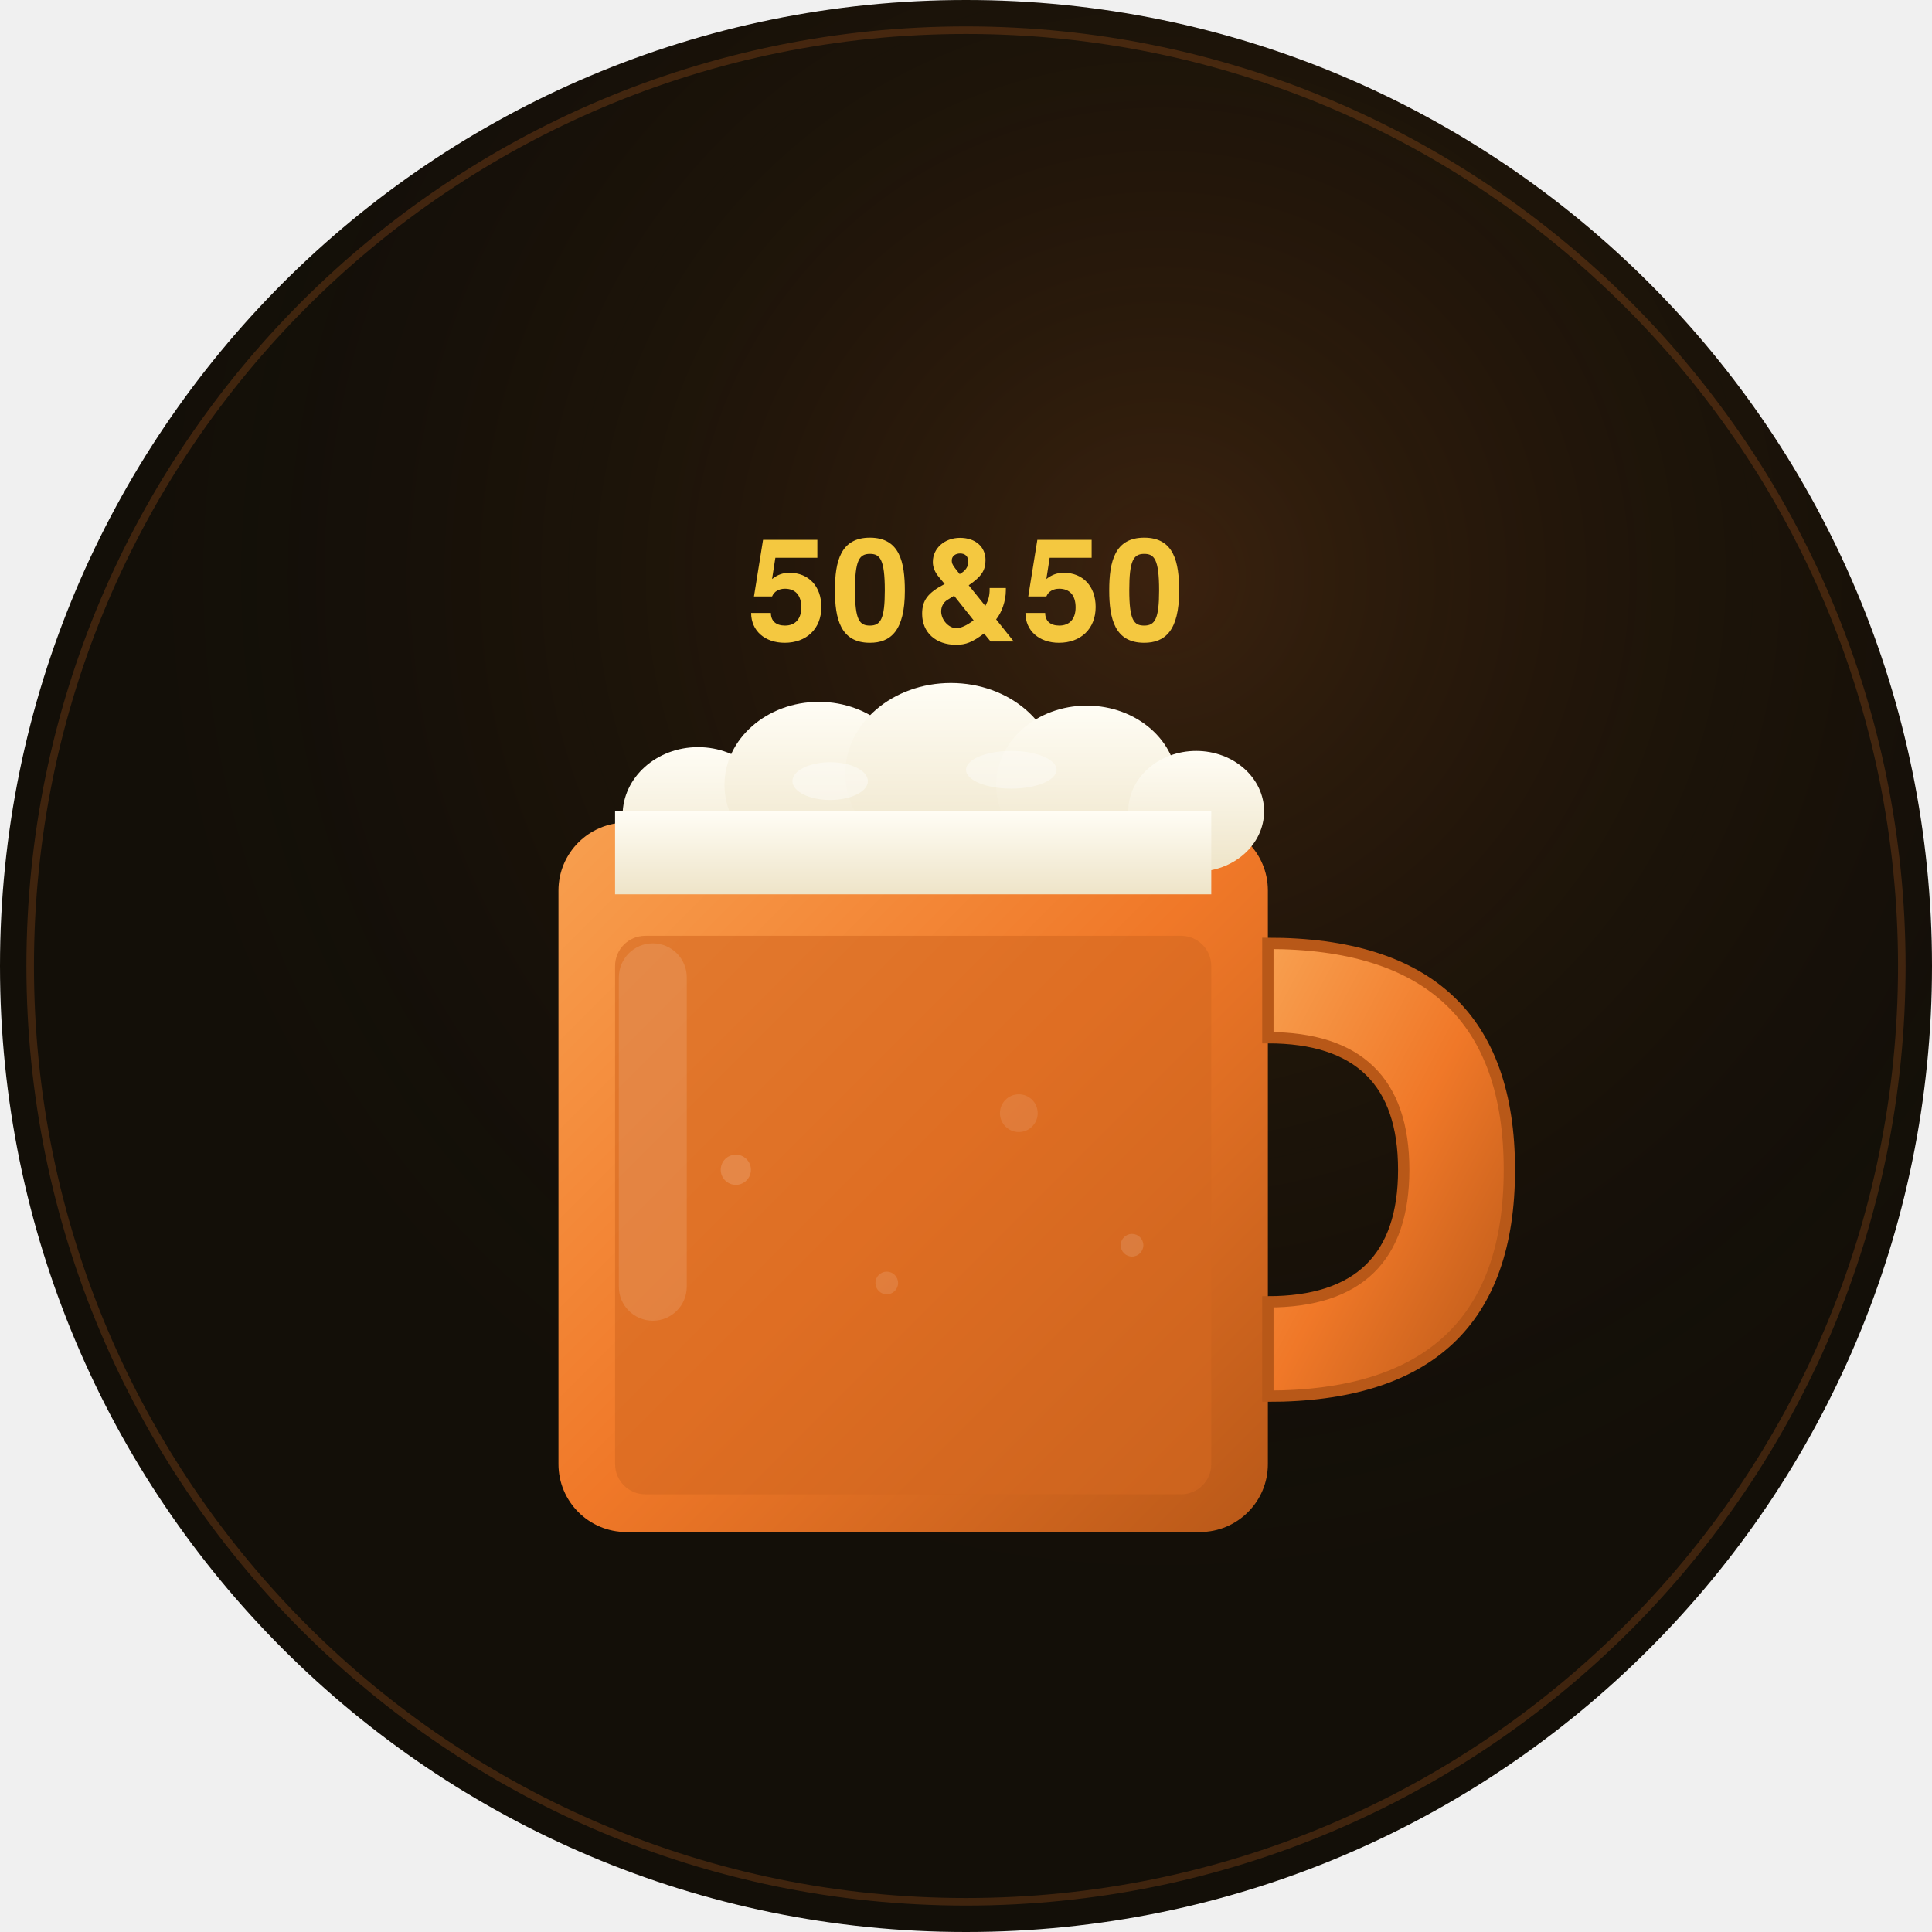
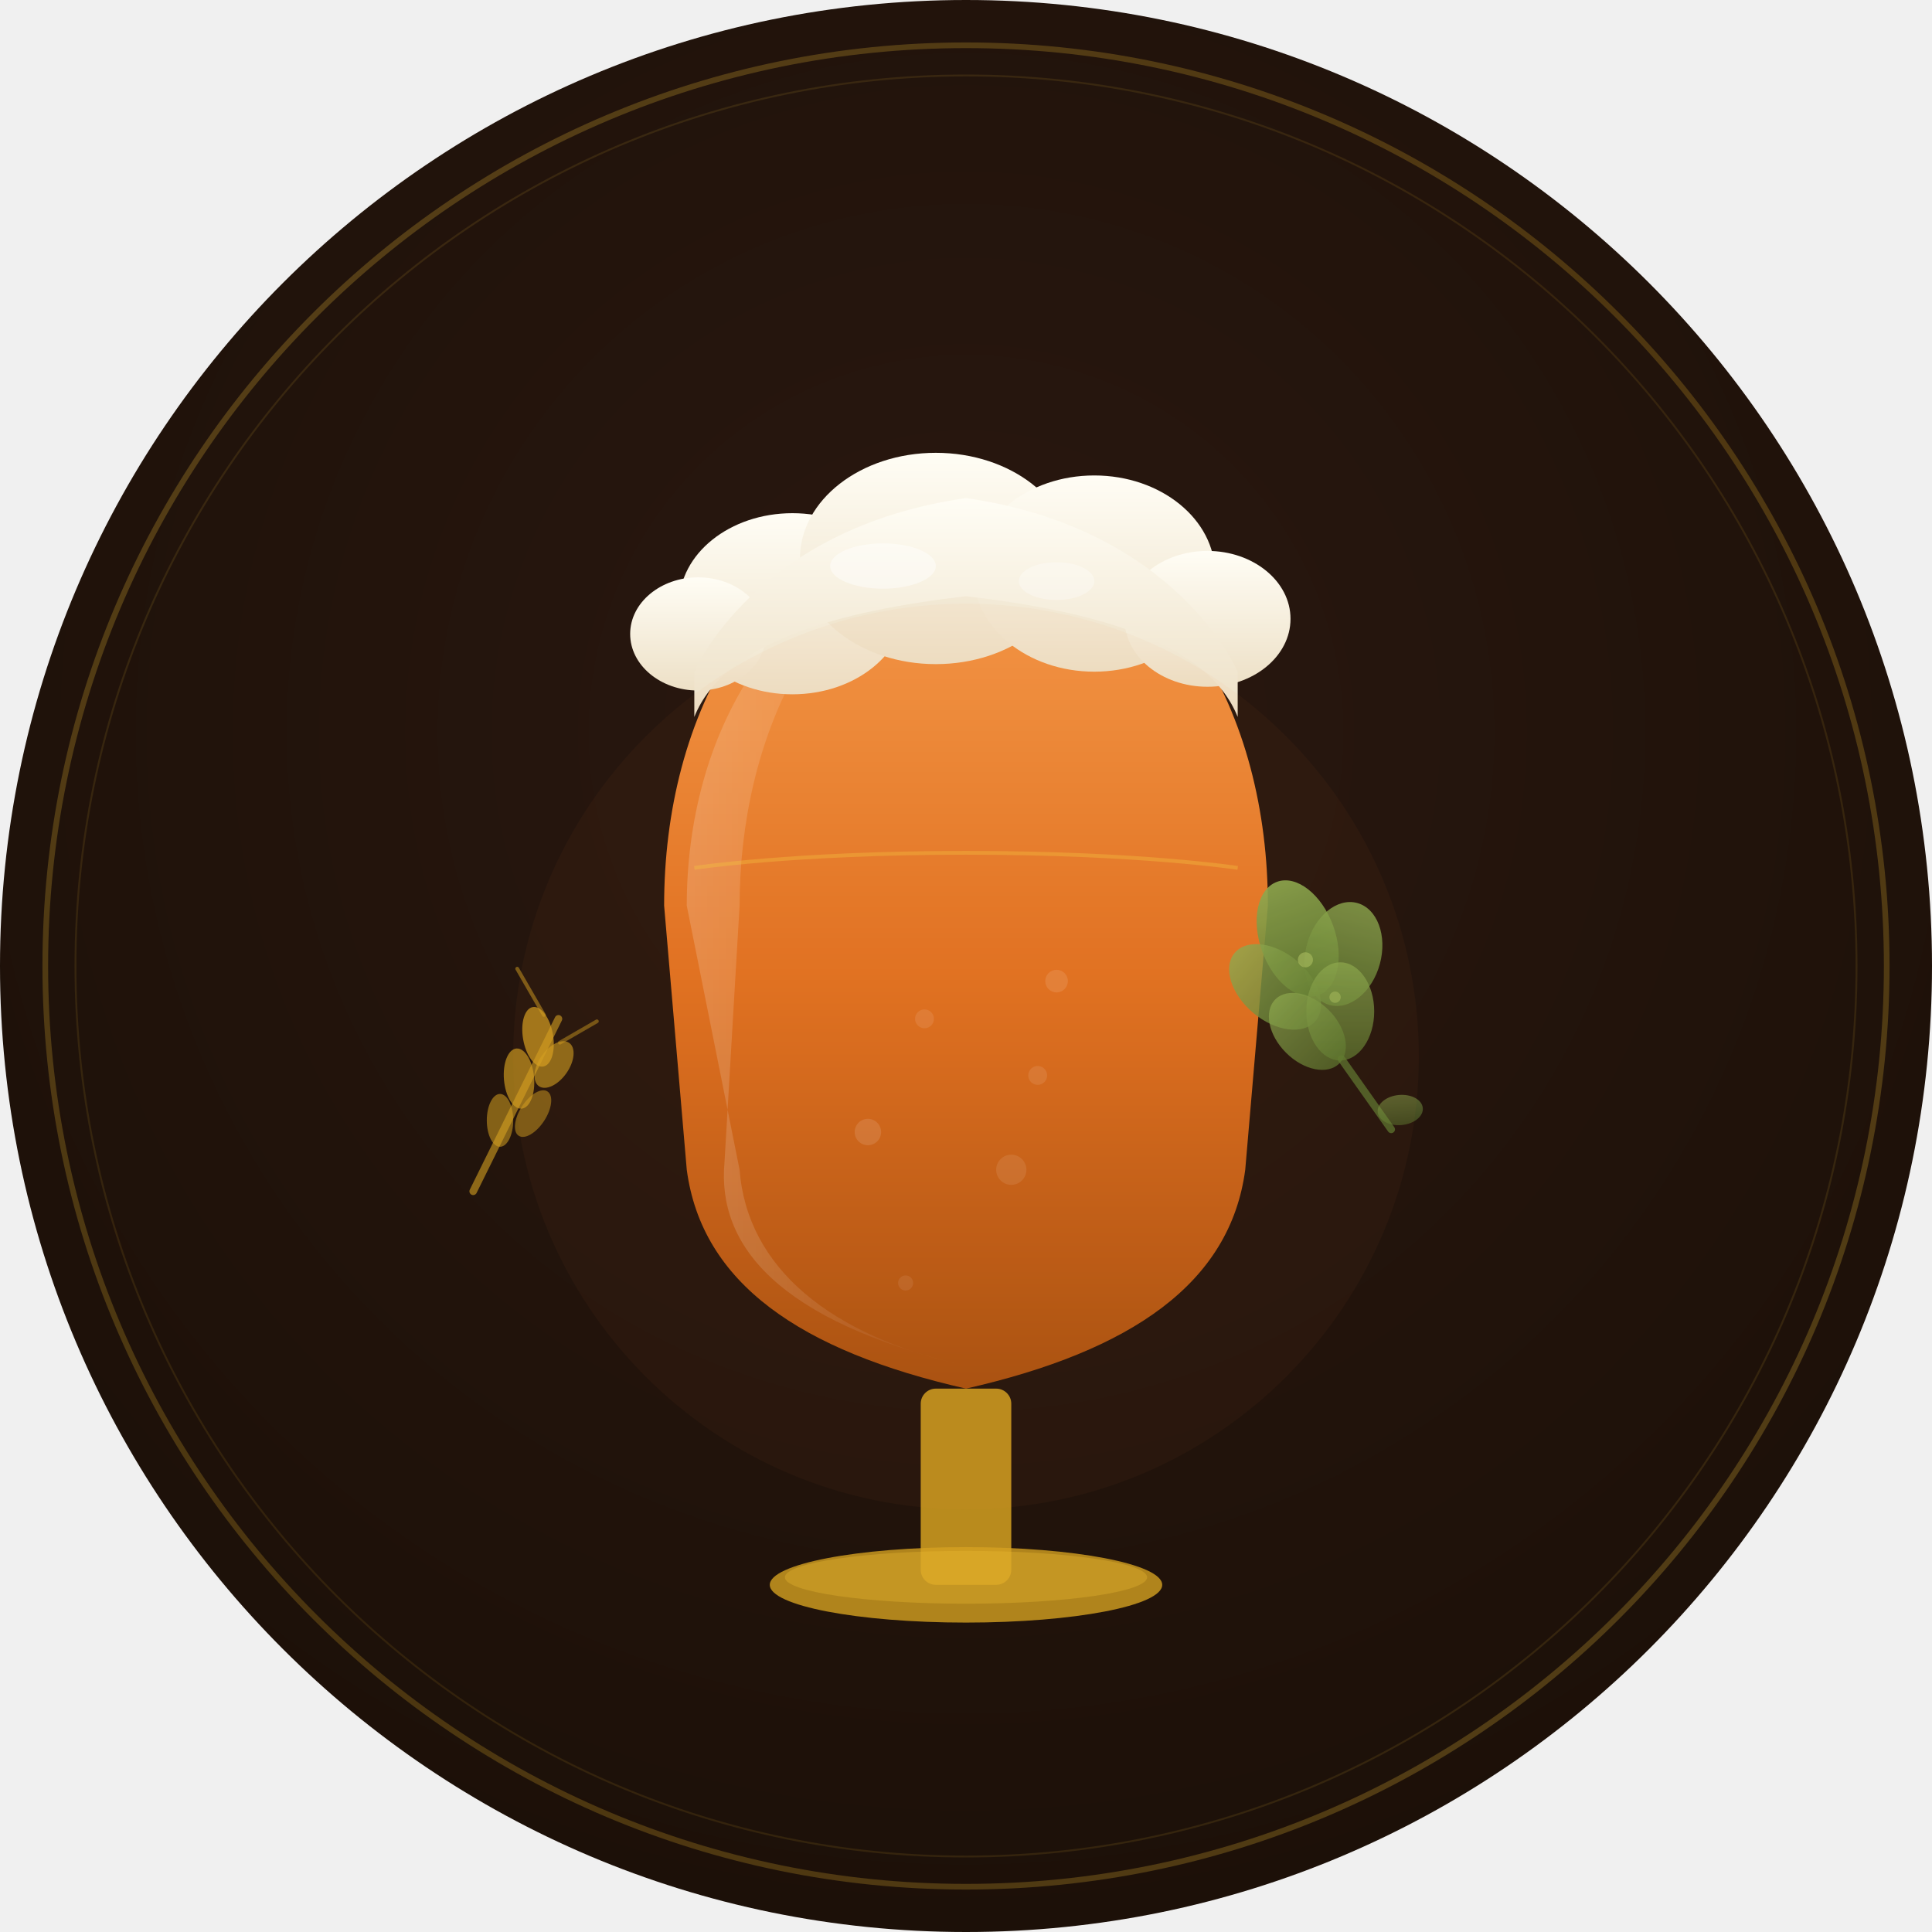
<svg xmlns="http://www.w3.org/2000/svg" viewBox="0 0 512 512">
-   <circle cx="256" cy="256" r="256" fill="#130F08" />
-   <radialGradient id="glow" cx="60%" cy="30%" r="55%">
-     <stop offset="0%" stop-color="#F07828" stop-opacity="0.18" />
-     <stop offset="100%" stop-color="#130F08" stop-opacity="0" />
-   </radialGradient>
-   <circle cx="256" cy="256" r="256" fill="url(#glow)" />
-   <linearGradient id="mugGrad" x1="0%" y1="0%" x2="100%" y2="100%">
-     <stop offset="0%" stop-color="#F8A050" />
-     <stop offset="50%" stop-color="#F07828" />
-     <stop offset="100%" stop-color="#B85818" />
-   </linearGradient>
-   <linearGradient id="foamGrad" x1="0%" y1="0%" x2="0%" y2="100%">
-     <stop offset="0%" stop-color="#FFFDF5" />
-     <stop offset="100%" stop-color="#EEE4C8" />
-   </linearGradient>
-   <rect x="148" y="218" width="188" height="188" rx="18" ry="18" fill="url(#mugGrad)" />
-   <path d="M336 250 Q400 250 400 310 Q400 370 336 370 L336 345 Q372 345 372 310 Q372 275 336 275 Z" fill="url(#mugGrad)" stroke="#B85818" stroke-width="3" />
-   <rect x="163" y="248" width="158" height="148" rx="8" ry="8" fill="#D46820" opacity="0.6" />
-   <ellipse cx="185" cy="216" rx="20" ry="18" fill="url(#foamGrad)" />
-   <ellipse cx="217" cy="208" rx="25" ry="22" fill="url(#foamGrad)" />
-   <ellipse cx="252" cy="205" rx="28" ry="24" fill="url(#foamGrad)" />
-   <ellipse cx="288" cy="208" rx="24" ry="21" fill="url(#foamGrad)" />
-   <ellipse cx="317" cy="215" rx="18" ry="16" fill="url(#foamGrad)" />
-   <rect x="163" y="215" width="158" height="22" fill="url(#foamGrad)" />
-   <ellipse cx="220" cy="207" rx="10" ry="5" fill="white" opacity="0.4" />
-   <ellipse cx="268" cy="204" rx="12" ry="5" fill="white" opacity="0.35" />
-   <rect x="164" y="250" width="18" height="100" rx="9" fill="white" opacity="0.12" />
-   <circle cx="195" cy="310" r="4" fill="white" opacity="0.15" />
-   <circle cx="235" cy="340" r="3" fill="white" opacity="0.12" />
-   <circle cx="270" cy="295" r="5" fill="white" opacity="0.10" />
-   <circle cx="300" cy="330" r="3" fill="white" opacity="0.13" />
-   <text x="256" y="170" font-family="'Arial Black', 'Helvetica Neue', sans-serif" font-size="38" font-weight="900" fill="#F4C840" text-anchor="middle" letter-spacing="1">50&amp;50</text>
-   <circle cx="256" cy="256" r="248" fill="none" stroke="#F07828" stroke-width="2" opacity="0.2" />
+   <defs>
+     <radialGradient id="bg" cx="50%" cy="38%" r="62%">
+       <stop offset="0%" stop-color="#2A1810" />
+       <stop offset="100%" stop-color="#1C1008" />
+     </radialGradient>
+     <linearGradient id="beer" x1="0" y1="0" x2="0" y2="1">
+       <stop offset="0%" stop-color="#F8A050" />
+       <stop offset="55%" stop-color="#E07020" />
+       <stop offset="100%" stop-color="#A85010" />
+     </linearGradient>
+     <linearGradient id="glassHL" x1="0" y1="0" x2="1" y2="0">
+       <stop offset="0%" stop-color="white" stop-opacity="0.18" />
+       <stop offset="100%" stop-color="white" stop-opacity="0" />
+     </linearGradient>
+     <linearGradient id="foam" x1="0" y1="0" x2="0" y2="1">
+       <stop offset="0%" stop-color="#FFFDF5" />
+       <stop offset="100%" stop-color="#EDE0C6" />
+     </linearGradient>
+     <linearGradient id="ring" x1="0" y1="0" x2="1" y2="1">
+       <stop offset="0%" stop-color="#F4C840" />
+       <stop offset="50%" stop-color="#D4A020" />
+       <stop offset="100%" stop-color="#F4C840" />
+     </linearGradient>
+     <linearGradient id="hop" x1="0" y1="0" x2="0" y2="1">
+       <stop offset="0%" stop-color="#8BAA50" />
+       <stop offset="100%" stop-color="#5C7A30" />
+     </linearGradient>
+   </defs>
+   <circle cx="256" cy="256" r="256" fill="url(#bg)" />
+   <circle cx="256" cy="256" r="244" fill="none" stroke="url(#ring)" stroke-width="1.5" opacity="0.25" />
+   <circle cx="256" cy="256" r="236" fill="none" stroke="url(#ring)" stroke-width="0.5" opacity="0.12" />
+   <rect x="244" y="368" width="24" height="52" rx="4" fill="#D4A020" opacity="0.85" />
+   <ellipse cx="256" cy="420" rx="52" ry="10" fill="#D4A020" opacity="0.8" />
+   <ellipse cx="256" cy="418" rx="48" ry="7" fill="#E8B830" opacity="0.35" />
+   <path d="M176 240 C176 190 200 142 256 130 C312 142 336 190 336 240            L330 310 C326 340 300 358 256 368 C212 358 186 340 182 310 Z" fill="url(#beer)" />
+   <path d="M182 240 C182 196 204 152 256 140 C216 152 196 196 196 240            L192 308 C190 330 206 350 256 362 C220 354 198 336 196 310 Z" fill="url(#glassHL)" />
+   <path d="M184 230 C184 230 210 226 256 226 C302 226 328 230 328 230" fill="none" stroke="#F4C840" stroke-width="1" opacity="0.35" />
+   <circle cx="230" cy="300" r="3.5" fill="white" opacity="0.12" />
+   <circle cx="245" cy="270" r="2.5" fill="white" opacity="0.10" />
+   <circle cx="268" cy="310" r="4" fill="white" opacity="0.09" />
+   <circle cx="280" cy="260" r="3" fill="white" opacity="0.11" />
+   <circle cx="240" cy="340" r="2" fill="white" opacity="0.08" />
+   <circle cx="275" cy="285" r="2.5" fill="white" opacity="0.10" />
+   <ellipse cx="210" cy="160" rx="30" ry="24" fill="url(#foam)" />
+   <ellipse cx="248" cy="148" rx="36" ry="28" fill="url(#foam)" />
+   <ellipse cx="290" cy="152" rx="32" ry="26" fill="url(#foam)" />
+   <ellipse cx="320" cy="164" rx="22" ry="18" fill="url(#foam)" />
+   <ellipse cx="185" cy="168" rx="18" ry="15" fill="url(#foam)" />
+   <path d="M184 178 C184 178 200 140 256 132 C312 140 328 178 328 178            L328 190 C320 170 290 162 256 158 C222 162 192 170 184 190 Z" fill="url(#foam)" />
+   <ellipse cx="234" cy="150" rx="14" ry="6" fill="white" opacity="0.45" />
+   <ellipse cx="280" cy="154" rx="10" ry="5" fill="white" opacity="0.30" />
+   <g transform="translate(348, 260) rotate(-20)">
+     <ellipse cx="0" cy="-12" rx="10" ry="16" fill="url(#hop)" opacity="0.9" />
+     <ellipse cx="10" cy="-4" rx="10" ry="14" fill="url(#hop)" opacity="0.8" transform="rotate(35 10 -4)" />
+     <ellipse cx="-10" cy="-2" rx="9" ry="14" fill="url(#hop)" opacity="0.8" transform="rotate(-30 -10 -2)" />
+     <ellipse cx="4" cy="10" rx="9" ry="13" fill="url(#hop)" opacity="0.7" transform="rotate(20 4 10)" />
+     <ellipse cx="-6" cy="12" rx="8" ry="12" fill="url(#hop)" opacity="0.7" transform="rotate(-25 -6 12)" />
+     <circle cx="0" cy="-6" r="2" fill="#A8C060" opacity="0.6" />
+     <circle cx="4" cy="6" r="1.5" fill="#A8C060" opacity="0.5" />
+     <line x1="0" y1="22" x2="6" y2="44" stroke="#5C7A30" stroke-width="2" stroke-linecap="round" opacity="0.7" />
+     <ellipse cx="10" cy="40" rx="6" ry="4" fill="url(#hop)" opacity="0.5" transform="rotate(15 10 40)" />
+   </g>
+   <g transform="translate(148, 270) rotate(15)">
+     <line x1="0" y1="0" x2="-10" y2="50" stroke="#D4A020" stroke-width="2" stroke-linecap="round" opacity="0.6" />
+     <ellipse cx="-4" cy="6" rx="4" ry="8" fill="#D4A020" opacity="0.7" transform="rotate(-25 -4 6)" />
+     <ellipse cx="-6" cy="18" rx="4" ry="8" fill="#D4A020" opacity="0.65" transform="rotate(-20 -6 18)" />
+     <ellipse cx="2" cy="12" rx="4" ry="7" fill="#D4A020" opacity="0.6" transform="rotate(20 2 12)" />
+     <ellipse cx="-8" cy="30" rx="3.5" ry="7" fill="#D4A020" opacity="0.55" transform="rotate(-15 -8 30)" />
+     <ellipse cx="0" cy="26" rx="3.5" ry="7" fill="#D4A020" opacity="0.5" transform="rotate(18 0 26)" />
+     <line x1="-4" y1="0" x2="-14" y2="-10" stroke="#D4A020" stroke-width="1" stroke-linecap="round" opacity="0.5" />
+     <line x1="2" y1="6" x2="10" y2="-2" stroke="#D4A020" stroke-width="1" stroke-linecap="round" opacity="0.45" />
+   </g>
+   <circle cx="256" cy="280" r="120" fill="#F07828" opacity="0.04" />
</svg>
